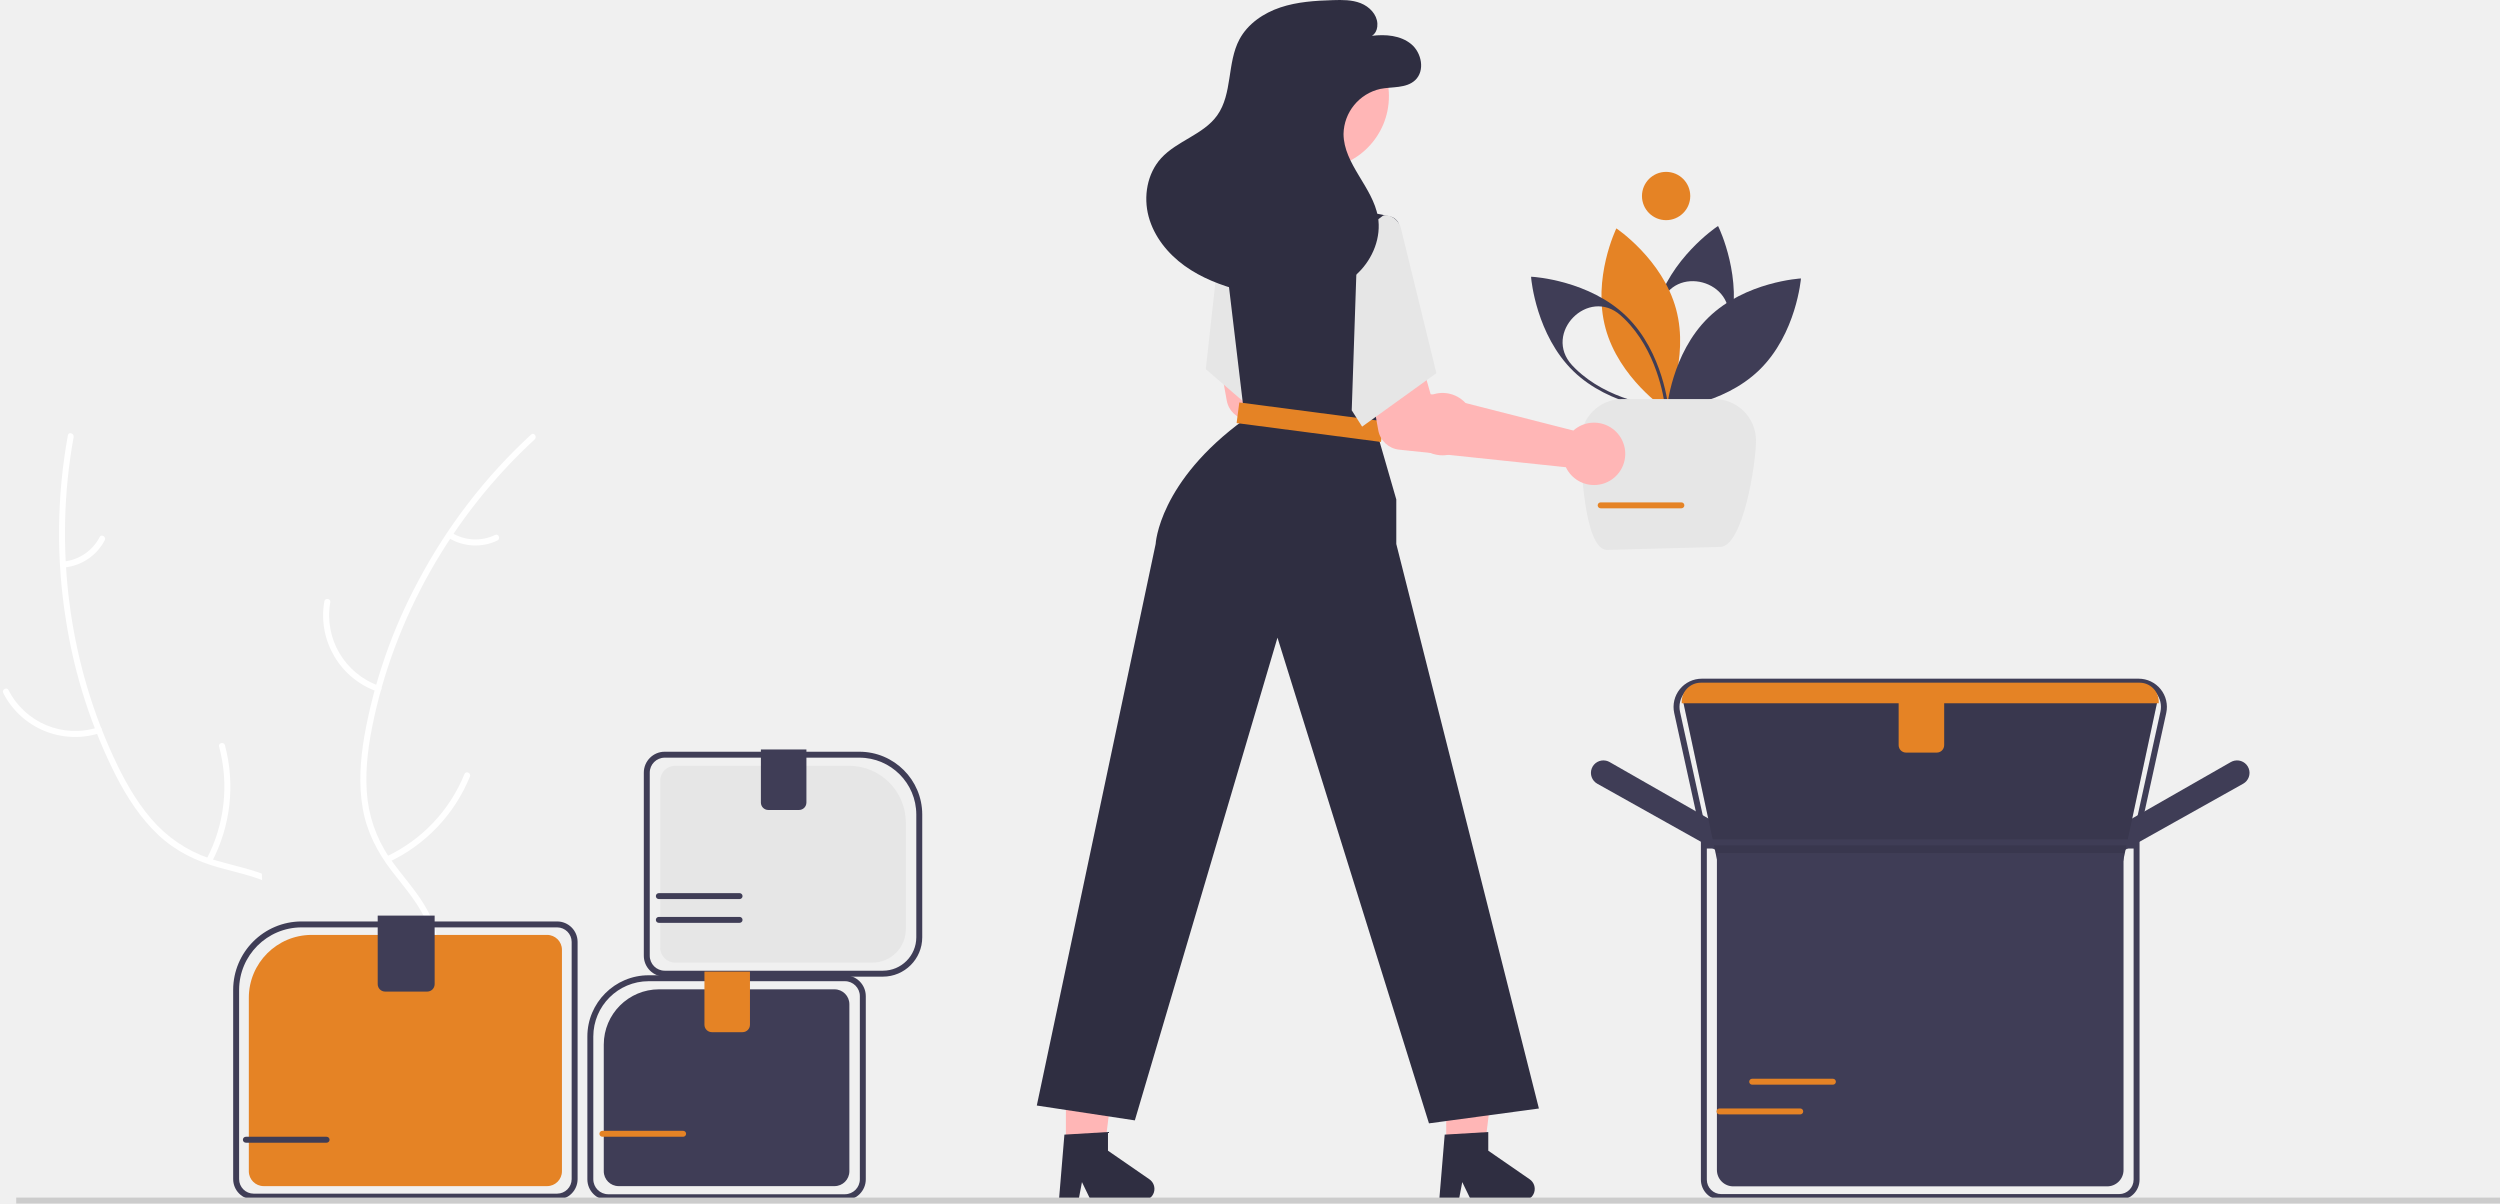
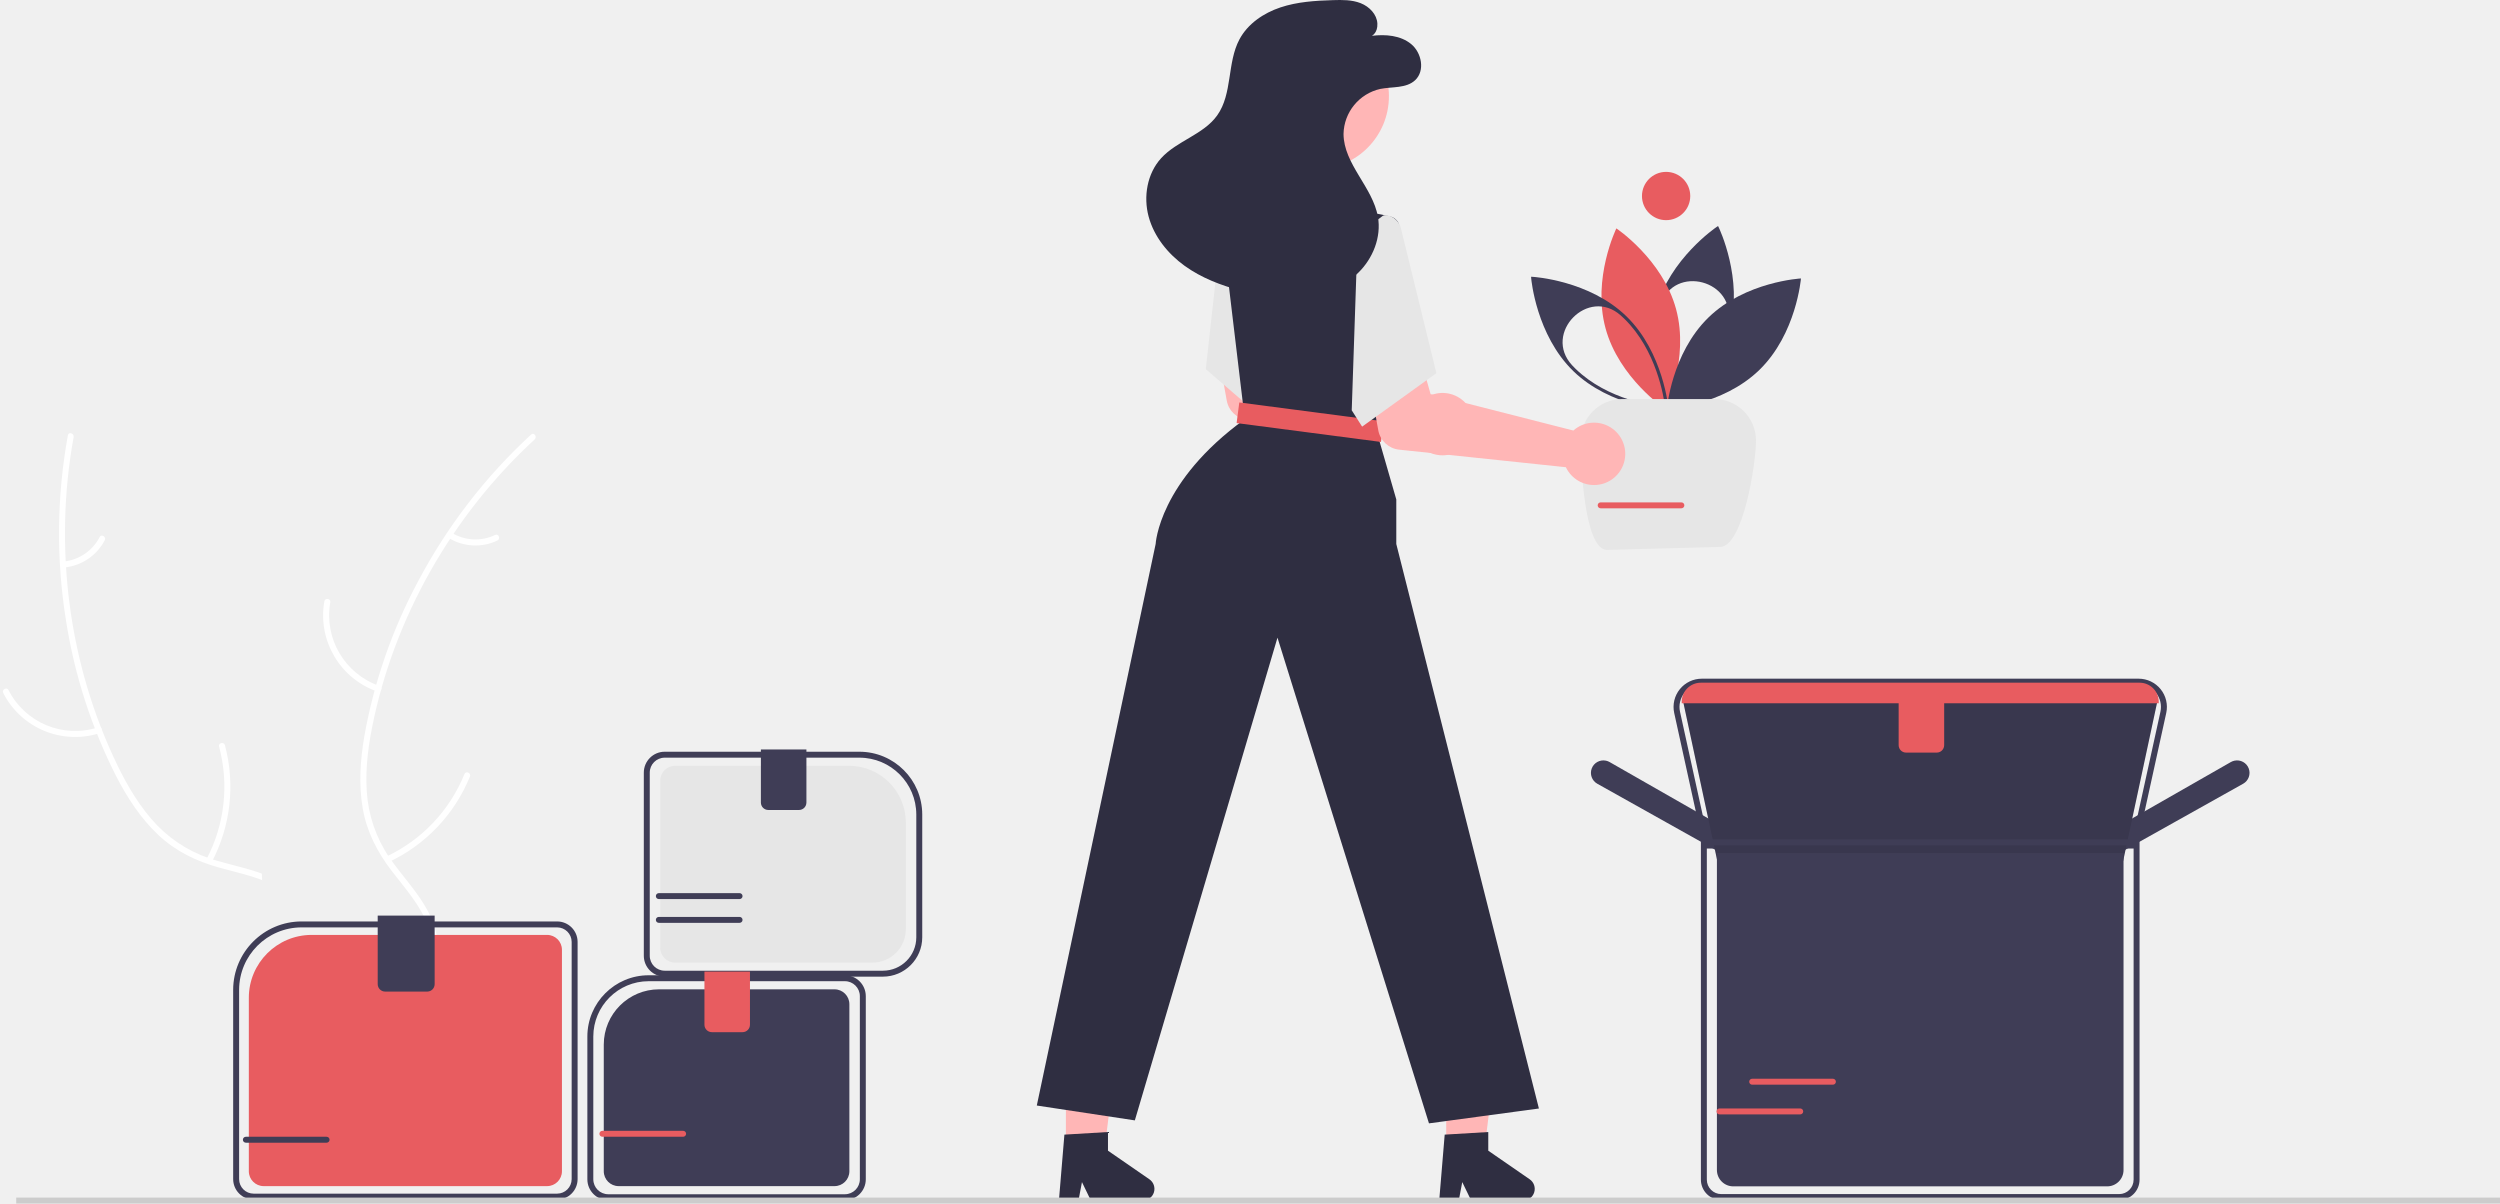
<svg xmlns="http://www.w3.org/2000/svg" data-name="Layer 1" width="841.457" height="405.087" viewBox="0 0 841.457 405.087">
  <path d="M192.092,524.368c-18.936-41.884-18.238-94.975,11.15-130.319a211.783,211.783,0,0,0,75.801,124.082c15.13,11.947,33.202,23.659,37.335,42.488,2.572,11.716-1.074,24.109-7.376,34.314-6.303,10.206-15.088,18.602-23.773,26.875l-.974,2.831C246.463,598.475,211.028,566.253,192.092,524.368Z" transform="translate(-179.2713 -247.4563)" fill="#f0f0f0" />
  <path d="M204.06,394.56c-6.763,37.034-1.739,76.468,14.7,110.398,3.554,7.336,7.798,14.468,13.479,20.367A44.709,44.709,0,0,0,252.538,537.227c7.147,2.087,14.7,3.394,21.216,7.182,6.868,3.993,11.13,10.692,12.79,18.375,2.032,9.4.564,18.97-1.196,28.278-1.954,10.335-4.148,21.039-1.316,31.428.343,1.259-1.63,1.718-1.973.461-4.927-18.076,4.652-35.903,3.313-54.077-.625-8.48-3.809-16.823-11.08-21.736-6.358-4.296-14.145-5.651-21.401-7.701-7.618-2.153-14.46-5.442-20.281-10.897-5.955-5.58-10.487-12.562-14.213-19.774a175.619,175.619,0,0,1-16.873-52.231,184.228,184.228,0,0,1,.598-62.572c.234-1.279,2.168-.673,1.936.598Z" transform="translate(-179.2713 -247.4563)" fill="#fff" />
  <path d="M212.835,494.212a27.158,27.158,0,0,1-32.472-13.503c-.589-1.163,1.19-2.133,1.78-.969a25.148,25.148,0,0,0,30.231,12.499c1.24-.404,1.693,1.571.461,1.973Z" transform="translate(-179.2713 -247.4563)" fill="#fff" />
  <path d="M248.775,536.646a52.346,52.346,0,0,0,4.234-37.912c-.339-1.26,1.635-1.719,1.973-.461a54.447,54.447,0,0,1-4.486,39.442c-.611,1.154-2.329.079-1.721-1.069Z" transform="translate(-179.2713 -247.4563)" fill="#fff" />
  <path d="M200.76,436.453a15.373,15.373,0,0,0,12.047-8.225c.596-1.161,2.313-.085,1.721,1.069a17.227,17.227,0,0,1-13.307,9.129,1.047,1.047,0,0,1-1.217-.756,1.018,1.018,0,0,1,.756-1.217Z" transform="translate(-179.2713 -247.4563)" fill="#fff" />
  <path d="M358.873,394.459c-.352.736-.704,1.472-1.047,2.222a202.454,202.454,0,0,0-11.557,30.74c-.246.811-.483,1.637-.705,2.454a213.431,213.431,0,0,0-6.483,78.311,207.268,207.268,0,0,0,5.623,30.986c3.671,14.047,8.768,28.985,7.618,43.011a35.557,35.557,0,0,1-.582,4.362L287.784,625.61c-.19.016-.372.047-.562.063L284.74,627.349c-.174-.515-.343-1.053-.516-1.568-.102-.298-.19-.605-.292-.904-.063-.202-.126-.404-.195-.582-.021-.067-.042-.135-.055-.187-.069-.178-.114-.351-.174-.515q-1.43-4.506-2.802-9.048c-.009-.015-.009-.015-.004-.038-6.909-23.088-11.951-46.956-13.21-70.83-.038-.718-.085-1.451-.093-2.187a197.78,197.78,0,0,1,1.115-32.256,174.851,174.851,0,0,1,2.994-17.436A145.397,145.397,0,0,1,288.353,449.574c15.541-26.122,39.263-46.982,68.296-54.557C357.392,394.823,358.121,394.638,358.873,394.459Z" transform="translate(-179.2713 -247.4563)" fill="#f0f0f0" />
  <path d="M359.225,395.359c-27.697,25.498-47.428,60.009-54.73,96.997-1.579,7.997-2.485,16.246-1.5,24.378a44.709,44.709,0,0,0,9.042,21.723c4.45,5.97,9.694,11.56,12.616,18.508,3.08,7.323,2.449,15.238-.85,22.372-4.037,8.729-10.97,15.486-17.98,21.858-7.783,7.075-15.979,14.301-19.973,24.302-.484,1.212-2.336.39-1.853-.82,6.949-17.399,25.331-25.866,35.203-41.182,4.607-7.147,7.087-15.726,4.24-24.026-2.49-7.258-7.892-13.028-12.451-19.034-4.786-6.306-8.269-13.051-9.633-20.911-1.395-8.041-.81-16.343.557-24.346a175.619,175.619,0,0,1,17.975-51.862A184.227,184.227,0,0,1,358.039,393.716c.957-.881,2.136.768,1.186,1.643Z" transform="translate(-179.2713 -247.4563)" fill="#fff" />
  <path d="M306.234,480.208a27.158,27.158,0,0,1-17.797-30.331c.23-1.283,2.234-.987,2.004.298a25.148,25.148,0,0,0,16.613,28.181c1.233.424.406,2.274-.82,1.853Z" transform="translate(-179.2713 -247.4563)" fill="#fff" />
  <path d="M309.381,535.728A52.346,52.346,0,0,0,335.588,508.006c.488-1.21,2.34-.389,1.853.82a54.447,54.447,0,0,1-27.329,28.791c-1.183.554-1.907-1.339-.73-1.89Z" transform="translate(-179.2713 -247.4563)" fill="#fff" />
  <path d="M331.367,426.821a15.373,15.373,0,0,0,14.571.686c1.175-.568,1.898,1.325.73,1.89a17.227,17.227,0,0,1-16.121-.723,1.047,1.047,0,0,1-.516-1.336,1.018,1.018,0,0,1,1.336-.516Z" transform="translate(-179.2713 -247.4563)" fill="#fff" />
  <g id="e36d5192-81ed-4486-9dc7-3aabf5bf620f" data-name="Group 228">
    <path id="eec6541e-7182-40d2-8839-37d6db66ade2-23" data-name="Path 3042" d="M740.665,385.914l-.272-.559c-.083-.17-8.228-17.2-3.687-33.986s20.159-27.387,20.315-27.492l.516-.345.272.559c.083.17,8.228,17.2,3.687,33.986s-20.16,27.388-20.317,27.492Zm20.177-29.735c3.048-14.314-18.187-20.026-22.633-6.083q-.244.767-.457,1.552c-3.966,14.656,1.991,29.55,3.35,32.645,2.734-1.989,15.385-11.844,19.351-26.5h0Q760.669,356.992,760.842,356.179Z" transform="translate(-179.2713 -247.4563)" fill="#3f3d56" />
-     <path id="a9014b65-d248-4059-8312-b45b24de232b-24" data-name="Path 3043" d="M719.661,357.936c4.541,16.787,20.1,27.183,20.1,27.183s8.192-16.82,3.651-33.607-20.1-27.183-20.1-27.183S715.12,341.149,719.661,357.936Z" transform="translate(-179.2713 -247.4563)" fill="#e58325" />
+     <path id="a9014b65-d248-4059-8312-b45b24de232b-24" data-name="Path 3043" d="M719.661,357.936c4.541,16.787,20.1,27.183,20.1,27.183s8.192-16.82,3.651-33.607-20.1-27.183-20.1-27.183S715.12,341.149,719.661,357.936Z" transform="translate(-179.2713 -247.4563)" fill="#E85C60" />
    <path id="ab25dc1f-49f0-4119-9b11-8880659579f8-25" data-name="Path 3044" d="M740.912,385.679l-.62-.034c-.189-.01-19.028-1.171-31.491-13.3s-14.129-30.933-14.145-31.122l-.051-.618.62.034c.189.01,19.028,1.171,31.49,13.3s14.13,30.933,14.145,31.122Zm-31.355-14.109c10.882,10.6,26.788,12.627,30.155,12.946-.409-3.357-2.869-19.2-13.752-29.8h0q-.584-.568-1.186-1.103c-10.929-9.731-26.289,6.001-16.376,16.765Q708.962,370.989,709.557,371.57Z" transform="translate(-179.2713 -247.4563)" fill="#3f3d56" />
    <path id="eb5ac145-5caa-4eb9-a8bf-cd04614f452d-26" data-name="Path 3045" d="M754.3,354.328c-12.461,12.13-13.983,30.777-13.983,30.777s18.681-1.02,31.142-13.15,13.986-30.778,13.986-30.778S766.761,342.197,754.3,354.328Z" transform="translate(-179.2713 -247.4563)" fill="#3f3d56" />
-     <circle id="fe2e9284-0c2b-4a15-b6a0-6b994e8a2442" data-name="Ellipse 585" cx="560.785" cy="65.976" r="8.126" fill="#e58325" />
+     <circle id="fe2e9284-0c2b-4a15-b6a0-6b994e8a2442" data-name="Ellipse 585" cx="560.785" cy="65.976" r="8.126" fill="#E85C60" />
    <path id="a86ae965-8410-4628-8d67-c8bdb55cc5ff-27" data-name="Rectangle 453" d="M725.312,381.767h31a14,14,0,0,1,14,14h0c0,7.732-4.382,35.777-12.114,35.777l-38,1c-7.732,0-8.886-29.045-8.886-36.777h0A14,14,0,0,1,725.312,381.767Z" transform="translate(-179.2713 -247.4563)" fill="#e6e6e6" />
  </g>
  <path id="a084342b-ec68-4bf1-835e-e1a712a99507-28" data-name="Path 3068" d="M659.155,381.361a10.528,10.528,0,0,0-1.316,1.007l-48.054-12.251-3.278-11.593-18.144,2.661,3.809,21.088a8,8,0,0,0,7.035,6.534l56.111,5.909a10.5,10.5,0,1,0,3.839-13.355Z" transform="translate(-179.2713 -247.4563)" fill="#ffb6b6" />
  <path id="b5ab2668-a5cc-41bf-8089-de1c0694ee81-29" data-name="Path 3070" d="M585.12,371.708l12.38,10.68,17.32,14.93,7.65-39.14.8-4.07.63-3.23-17.55-30.57-14.63.84-1,.06-.02.22-.23,2.05-3,26.98-.07.65Z" transform="translate(-179.2713 -247.4563)" fill="#e6e6e6" />
  <path id="a48a89e5-5415-44e6-8741-1c2f93951686-30" data-name="Path 3071" d="M666.038,639.383h12.26l5.833-47.288h-18.095Z" transform="translate(-179.2713 -247.4563)" fill="#ffb6b6" />
  <path id="b4ab5075-ce23-46e9-939e-e287d4f4a486-31" data-name="Path 3073" d="M538.038,640.383h12.26l5.833-47.288h-18.095Z" transform="translate(-179.2713 -247.4563)" fill="#ffb6b6" />
  <path id="b77a2f94-428a-4b99-b464-6e051b4fe742-32" data-name="Path 3075" d="M528.239,619.558l33,5,48.01-162.48,50.99,163.48,37-5-48-190v-15l-6.5-22.5.68-6.09,4.73-42.59,2.05-18.47.133-1.193a4.056,4.056,0,0,0-3.193-4.417h0l-15.4-3.24h-25.166l-14.85,4.09-1.02.28-.46.13.23,1.92,3.48,29.18.19,1.6,3.36,28.13.74,6.17c-29,21-30,42-30,42Z" transform="translate(-179.2713 -247.4563)" fill="#2f2e41" />
  <circle id="b29dce1d-f666-44df-985a-547bf779e1a4" data-name="Ellipse 592" cx="442.925" cy="32.391" r="24.561" fill="#ffb6b6" />
-   <rect id="a7f6a896-dcf1-4596-b70f-da8ad38f22ed" data-name="Rectangle 456" x="616.738" y="365.062" width="7" height="49" transform="translate(-25.73713 706.5894) rotate(-82.549)" fill="#e58325" />
+   <rect id="a7f6a896-dcf1-4596-b70f-da8ad38f22ed" data-name="Rectangle 456" x="616.738" y="365.062" width="7" height="49" transform="translate(-25.73713 706.5894) rotate(-82.549)" fill="#E85C60" />
  <path id="bd729490-aac7-4879-a04d-c9e945275ef2-33" data-name="Path 3076" d="M710.155,391.361a10.528,10.528,0,0,0-1.316,1.007l-48.054-12.251-3.278-11.593-18.144,2.661,3.809,21.088a8,8,0,0,0,7.035,6.534l56.111,5.909a10.5,10.5,0,1,0,3.839-13.355Z" transform="translate(-179.2713 -247.4563)" fill="#ffb6b6" />
  <path id="b6be5ba1-6394-41ea-b0bb-2e259093a5f0-34" data-name="Path 3077" d="M636.239,326.558l8.5-6.5c2.3-.872,5.447,1.605,6,4l12,49-25,18-3.5-5.5Z" transform="translate(-179.2713 -247.4563)" fill="#e6e6e6" />
  <path id="b6feaf63-857f-49b2-8f08-fe1d6a64856c-35" data-name="Path 3079" d="M641.017,259.512c4.593-.563,9.634-.165,13.214,2.767s4.736,9.028,1.346,12.178c-3,2.789-7.693,2.133-11.713,2.926a15.854,15.854,0,0,0-12.384,15.157c.06,10.174,9.824,17.879,11.578,27.9,1.2,6.84-1.688,14.038-6.675,18.87s-11.843,7.443-18.751,8.15-13.893-.373-20.606-2.148c-6.741-1.782-13.378-4.311-19.034-8.388s-10.293-9.826-12.109-16.558-.512-14.451,4.168-19.62c5.359-5.919,14.274-7.954,18.91-14.456,5.2-7.288,3.273-17.666,7.479-25.567,2.808-5.275,8.125-8.873,13.792-10.769s11.719-2.27,17.692-2.453c3.14-.1,6.375-.129,9.3,1.016s5.5,3.753,5.648,6.891S641.017,259.512,641.017,259.512Z" transform="translate(-179.2713 -247.4563)" fill="#2f2e41" />
  <path d="M366.792,651.216H264.641a6.898,6.898,0,0,1-6.89-6.891v-63.688a23.065,23.065,0,0,1,23.04-23.039h86.001a6.898,6.898,0,0,1,6.89,6.89v79.837A6.898,6.898,0,0,1,366.792,651.216Zm-86.001-91.617a21.064,21.064,0,0,0-21.04,21.039v63.688a4.896,4.896,0,0,0,4.89,4.891H366.792a4.896,4.896,0,0,0,4.89-4.891V564.488a4.895,4.895,0,0,0-4.89-4.89Z" transform="translate(-179.2713 -247.4563)" fill="#3f3d56" />
-   <path d="M284.17,562.13a21.173,21.173,0,0,0-21.149,21.149v58.405a5.006,5.006,0,0,0,5,5h95.392a5.006,5.006,0,0,0,5-5V567.13a5.006,5.006,0,0,0-5-5Z" transform="translate(-179.2713 -247.4563)" fill="#e58325" />
+   <path d="M284.17,562.13a21.173,21.173,0,0,0-21.149,21.149v58.405a5.006,5.006,0,0,0,5,5h95.392a5.006,5.006,0,0,0,5-5V567.13a5.006,5.006,0,0,0-5-5Z" transform="translate(-179.2713 -247.4563)" fill="#E85C60" />
  <path d="M323.066,581.207h-14.166a2.503,2.503,0,0,1-2.5-2.5V555.63h19.166V578.707A2.503,2.503,0,0,1,323.066,581.207Z" transform="translate(-179.2713 -247.4563)" fill="#3f3d56" />
  <path d="M890.377,535.833l4.374-11.661.157-.09,35.238-20.136a4.211,4.211,0,0,1,1.217-.462,4.195,4.195,0,0,1,2.914,7.766Z" transform="translate(-179.2713 -247.4563)" fill="#3f3d56" />
  <path d="M760.793,535.833l-43.894-24.581a4.196,4.196,0,0,1,2.915-7.768,4.203,4.203,0,0,1,1.217.462l35.395,20.226Z" transform="translate(-179.2713 -247.4563)" fill="#3f3d56" />
  <path id="a917e09e-7501-48ae-a084-2a300f5c05f4-36" data-name="Path 3060" d="M893.879,537.281H757.293l-11.488-53.613h159.562Z" transform="translate(-179.2713 -247.4563)" fill="#3f3d56" />
  <path d="M898.377,533.059h-145.582l-10.014-45.622a9.509,9.509,0,0,1,9.287-11.547H899.105a9.508,9.508,0,0,1,9.286,11.547Zm-143.974-2H896.768l9.669-44.052a7.507,7.507,0,0,0-7.333-9.117H752.067a7.508,7.508,0,0,0-7.333,9.118Z" transform="translate(-179.2713 -247.4563)" fill="#3f3d56" />
  <path id="be148f51-17c4-4ec3-8125-b7d3e9443af6-37" data-name="Path 3061" d="M893.879,537.281H757.293l-11.488-53.613h159.562Z" transform="translate(-179.2713 -247.4563)" opacity="0.1" style="isolation:isolate" />
  <path d="M892.555,651.366H758.616a6.861,6.861,0,0,1-6.853-6.853V529.989h147.645V644.514A6.861,6.861,0,0,1,892.555,651.366ZM753.763,531.989V644.514a4.858,4.858,0,0,0,4.853,4.853H892.555a4.858,4.858,0,0,0,4.853-4.853V531.989Z" transform="translate(-179.2713 -247.4563)" fill="#3f3d56" />
  <path d="M757.155,534.589V641.266a5.507,5.507,0,0,0,5.5,5.5H888.517a5.507,5.507,0,0,0,5.5-5.5V534.589Z" transform="translate(-179.2713 -247.4563)" fill="#3f3d56" />
-   <path d="M905.867,484.168h-160.562v-.5A6.435,6.435,0,0,1,751.732,477.24H899.439a6.436,6.436,0,0,1,6.428,6.428Z" transform="translate(-179.2713 -247.4563)" fill="#e58325" />
+   <path d="M905.867,484.168h-160.562v-.5A6.435,6.435,0,0,1,751.732,477.24H899.439a6.436,6.436,0,0,1,6.428,6.428Z" transform="translate(-179.2713 -247.4563)" fill="#E85C60" />
  <path d="M401.077,580.447A18.607,18.607,0,0,0,382.491,599.033v42.653a5.006,5.006,0,0,0,5,5h72.667a5.006,5.006,0,0,0,5-5V585.447a5.006,5.006,0,0,0-5-5Z" transform="translate(-179.2713 -247.4563)" fill="#3f3d56" />
  <path d="M476.441,576.181H402.996a7.037,7.037,0,0,1-7.029-7.028V507.503a7.037,7.037,0,0,1,7.029-7.029h65.541a21.169,21.169,0,0,1,21.146,21.146v41.321A13.256,13.256,0,0,1,476.441,576.181Zm-73.445-73.707a5.035,5.035,0,0,0-5.029,5.029v61.649a5.035,5.035,0,0,0,5.029,5.028H476.441a11.253,11.253,0,0,0,11.241-11.24V521.619a19.167,19.167,0,0,0-19.146-19.146Z" transform="translate(-179.2713 -247.4563)" fill="#3f3d56" />
  <path d="M463.653,651.42H383.996a7.037,7.037,0,0,1-7.029-7.028v-48.062a20.639,20.639,0,0,1,20.616-20.616h66.07a7.037,7.037,0,0,1,7.029,7.029v61.649A7.037,7.037,0,0,1,463.653,651.42Zm-66.07-73.707a18.637,18.637,0,0,0-18.616,18.616v48.062a5.035,5.035,0,0,0,5.029,5.028h79.657a5.035,5.035,0,0,0,5.029-5.028V582.742a5.035,5.035,0,0,0-5.029-5.029Z" transform="translate(-179.2713 -247.4563)" fill="#3f3d56" />
  <path d="M406.491,505.208a5.006,5.006,0,0,0-5,5v56.239a5.006,5.006,0,0,0,5,5h66.456A11.224,11.224,0,0,0,484.158,560.235V524.324A19.138,19.138,0,0,0,465.041,505.208Z" transform="translate(-179.2713 -247.4563)" fill="#e6e6e6" />
  <path d="M448.196,520.084H437.874a2.503,2.503,0,0,1-2.5-2.5v-17.876h15.322v17.876A2.503,2.503,0,0,1,448.196,520.084Z" transform="translate(-179.2713 -247.4563)" fill="#3f3d56" />
  <path d="M665.531,629.35l14.667-.875v6.284l13.944,9.63a3.925,3.925,0,0,1-2.23,7.155h-17.461l-3.01-6.216-1.175,6.216H663.682Z" transform="translate(-179.2713 -247.4563)" fill="#2f2e41" />
  <path d="M537.531,629.35l14.667-.875v6.284l13.944,9.63a3.925,3.925,0,0,1-2.23,7.155h-17.461l-3.01-6.216-1.175,6.216H535.682Z" transform="translate(-179.2713 -247.4563)" fill="#2f2e41" />
  <path d="M289.198,632.071H262.021a1,1,0,0,1,0-2h27.177a1,1,0,1,1,0,2Z" transform="translate(-179.2713 -247.4563)" fill="#3f3d56" />
-   <path d="M409.198,630.071H382.021a1,1,0,0,1,0-2h27.177a1,1,0,1,1,0,2Z" transform="translate(-179.2713 -247.4563)" fill="#e58325" />
-   <path d="M785.198,622.544H758.021a1,1,0,0,1,0-2h27.177a1,1,0,0,1,0,2Z" transform="translate(-179.2713 -247.4563)" fill="#e58325" />
-   <path d="M796.198,612.544H769.021a1,1,0,0,1,0-2h27.177a1,1,0,0,1,0,2Z" transform="translate(-179.2713 -247.4563)" fill="#e58325" />
-   <path d="M745.198,418.544H718.021a1,1,0,0,1,0-2h27.177a1,1,0,0,1,0,2Z" transform="translate(-179.2713 -247.4563)" fill="#e58325" />
+   <path d="M409.198,630.071H382.021a1,1,0,0,1,0-2h27.177a1,1,0,1,1,0,2Z" transform="translate(-179.2713 -247.4563)" fill="#E85C60" />
+   <path d="M785.198,622.544H758.021a1,1,0,0,1,0-2h27.177a1,1,0,0,1,0,2Z" transform="translate(-179.2713 -247.4563)" fill="#E85C60" />
+   <path d="M796.198,612.544H769.021a1,1,0,0,1,0-2h27.177a1,1,0,0,1,0,2Z" transform="translate(-179.2713 -247.4563)" fill="#E85C60" />
+   <path d="M745.198,418.544H718.021a1,1,0,0,1,0-2h27.177a1,1,0,0,1,0,2Z" transform="translate(-179.2713 -247.4563)" fill="#E85C60" />
  <path d="M428.198,558.071H401.021a1,1,0,0,1,0-2h27.177a1,1,0,1,1,0,2Z" transform="translate(-179.2713 -247.4563)" fill="#3f3d56" />
  <path d="M428.198,550.071H401.021a1,1,0,0,1,0-2h27.177a1,1,0,1,1,0,2Z" transform="translate(-179.2713 -247.4563)" fill="#3f3d56" />
-   <path d="M831.146,500.771H820.824a2.503,2.503,0,0,1-2.5-2.5v-17.876h15.322v17.876A2.503,2.503,0,0,1,831.146,500.771Z" transform="translate(-179.2713 -247.4563)" fill="#e58325" />
+   <path d="M831.146,500.771H820.824a2.503,2.503,0,0,1-2.5-2.5v-17.876h15.322v17.876A2.503,2.503,0,0,1,831.146,500.771Z" transform="translate(-179.2713 -247.4563)" fill="#E85C60" />
  <rect id="af895076-55e2-4ce3-b817-4381b6fe19d2" data-name="Rectangle 450" x="5.457" y="403.087" width="836" height="2" fill="#ccc" />
-   <path d="M429.196,594.866H418.874a2.503,2.503,0,0,1-2.5-2.5V574.49h15.322v17.876A2.503,2.503,0,0,1,429.196,594.866Z" transform="translate(-179.2713 -247.4563)" fill="#e58325" />
+   <path d="M429.196,594.866H418.874a2.503,2.503,0,0,1-2.5-2.5V574.49h15.322v17.876A2.503,2.503,0,0,1,429.196,594.866Z" transform="translate(-179.2713 -247.4563)" fill="#E85C60" />
</svg>
